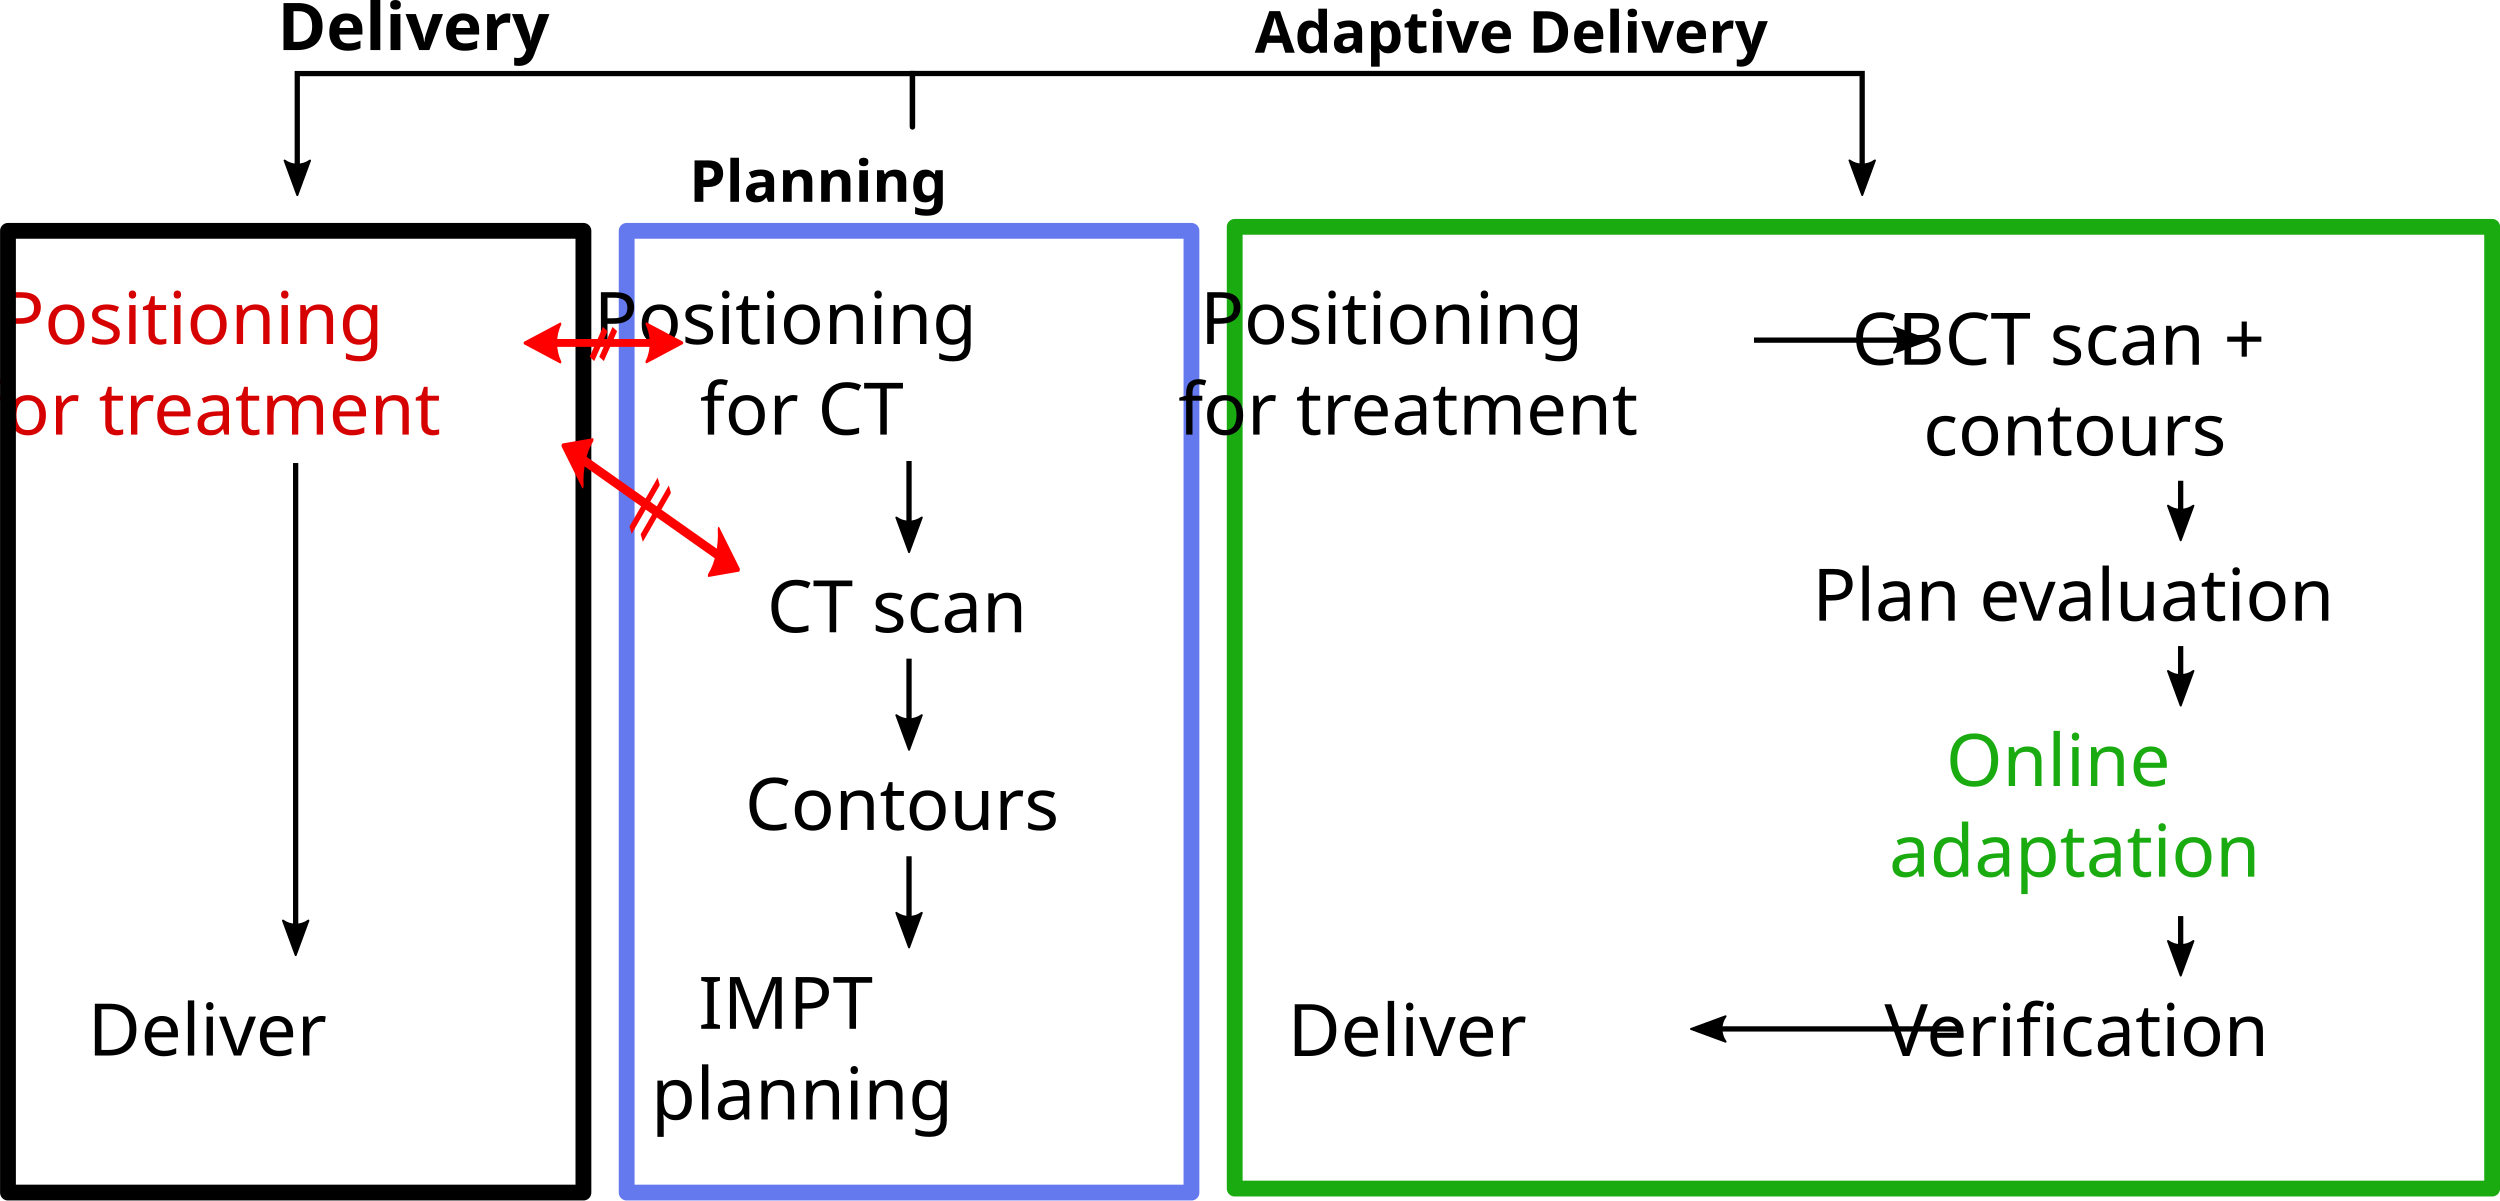
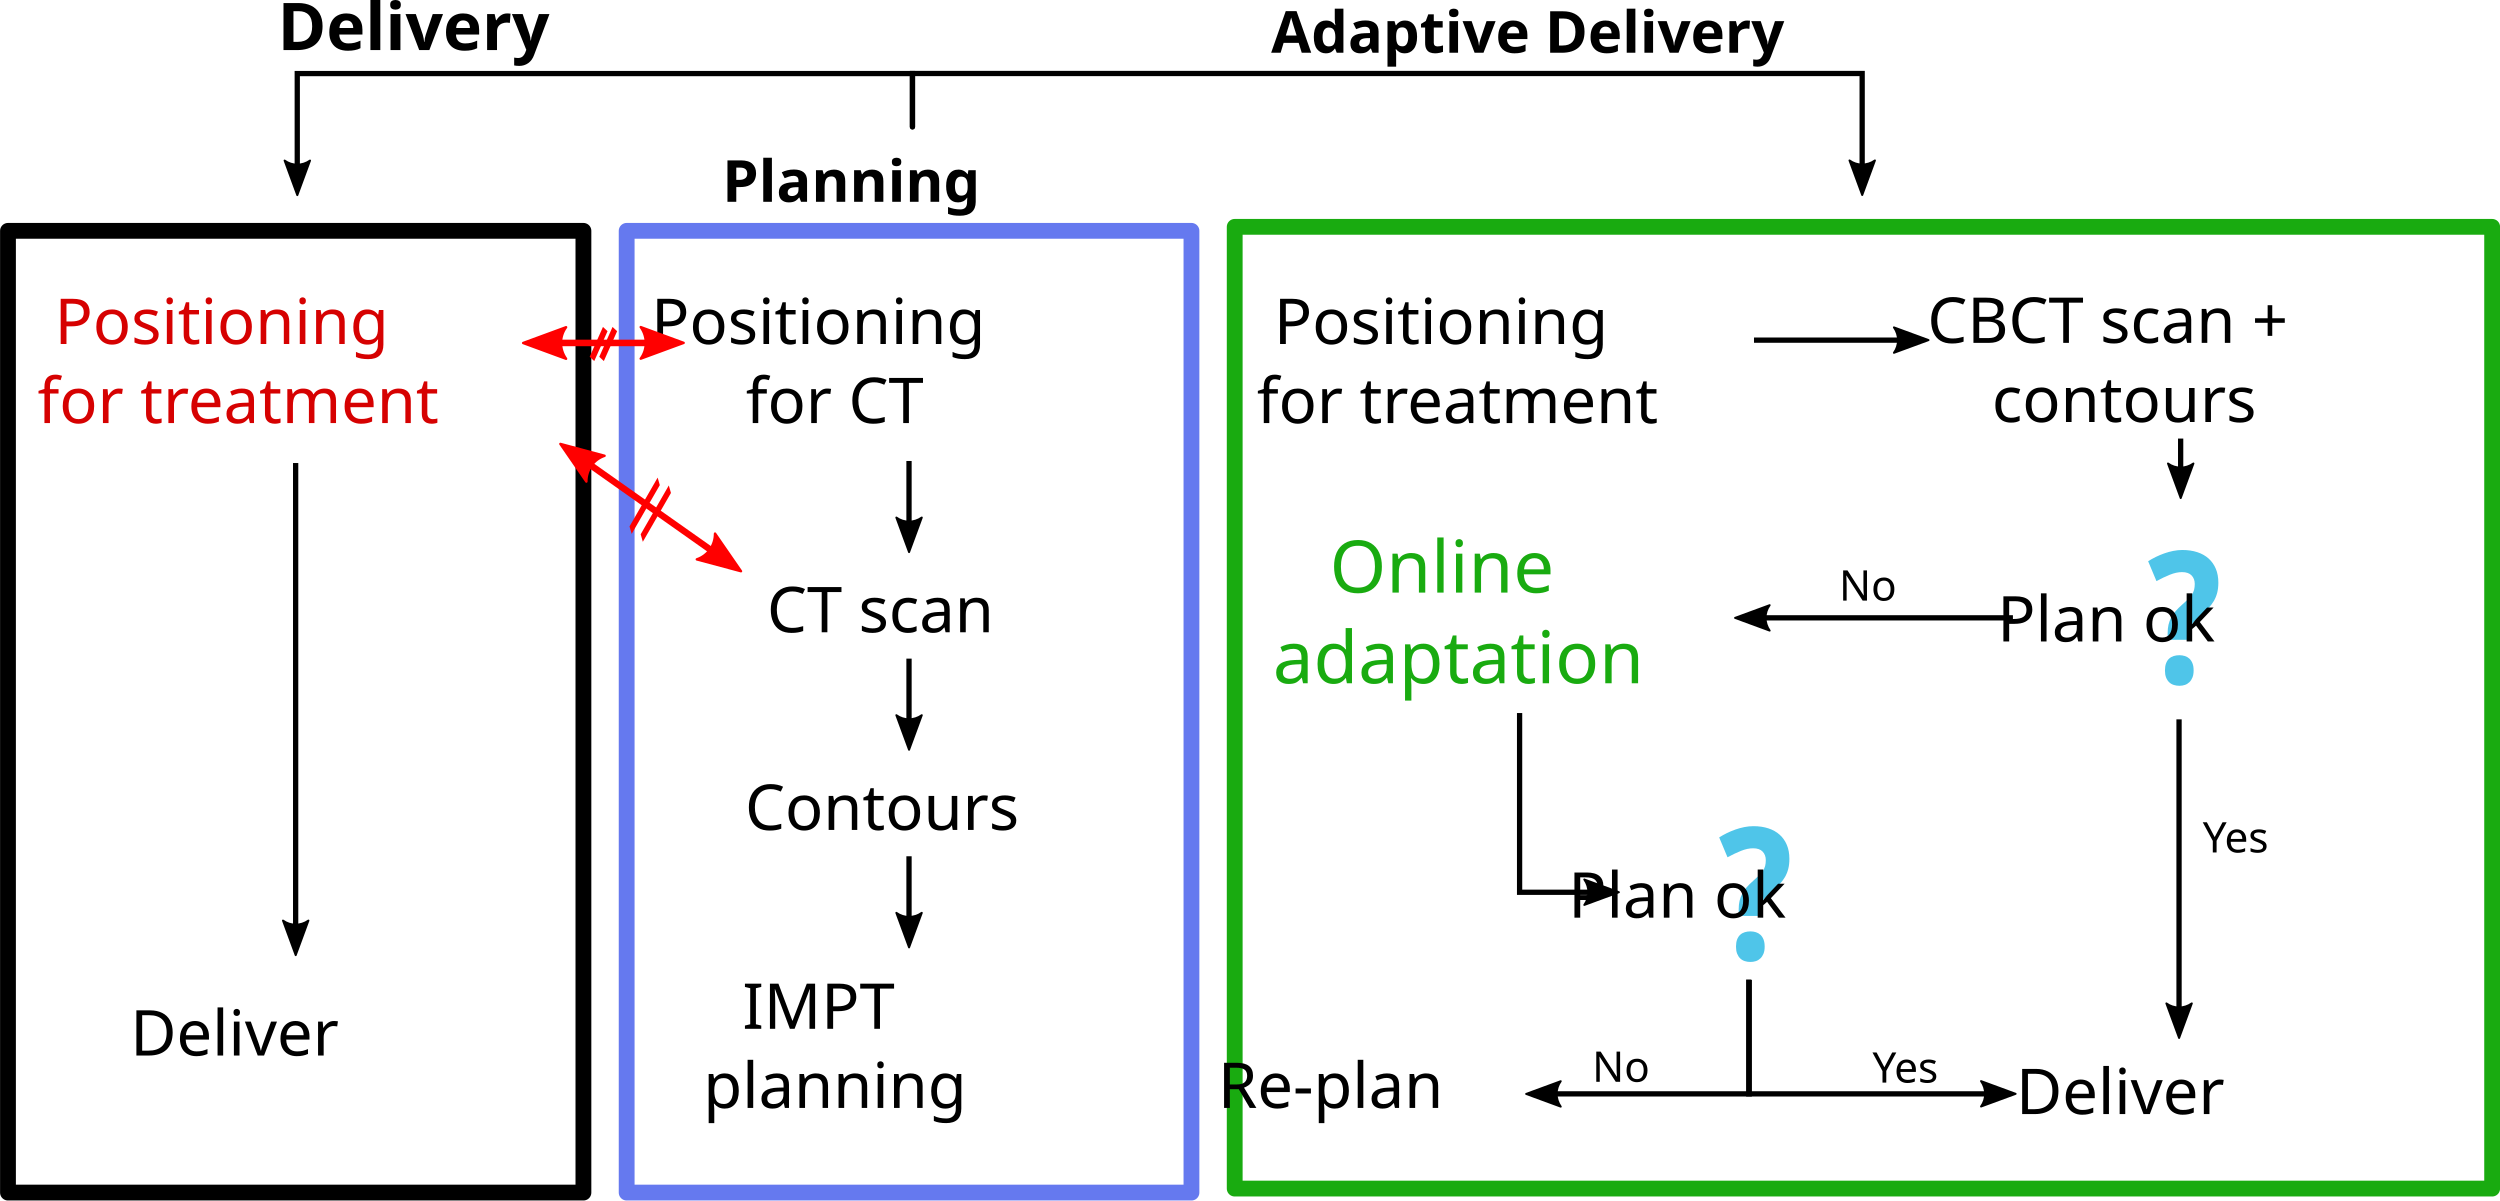
<svg xmlns="http://www.w3.org/2000/svg" width="473.97" height="227.587" viewBox="0 0 473.97 227.587" id="svg2" version="1.1">
  <defs id="defs4">
+     <marker style="overflow:visible" id="marker5467" refX="0" refY="0" orient="auto">
+       <path transform="scale(-0.6,-0.6)" d="M 8.719,4.034 -2.207,0.016 8.719,-4.002 c -1.745,2.372 -1.735,5.617 -6e-7,8.035 z" style="fill:#000000;fill-opacity:1;fill-rule:evenodd;stroke:#000000;stroke-width:0.625;stroke-linejoin:round;stroke-opacity:1" id="path5465" />
+     </marker>
+     <marker orient="auto" refY="0" refX="0" id="marker5234" style="overflow:visible">
+       <path id="path5232" style="fill:#000000;fill-opacity:1;fill-rule:evenodd;stroke:#000000;stroke-width:0.625;stroke-linejoin:round;stroke-opacity:1" d="M 8.719,4.034 -2.207,0.016 8.719,-4.002 c -1.745,2.372 -1.735,5.617 -6e-7,8.035 z" transform="scale(-0.6,-0.6)" />
+     </marker>
    <marker style="overflow:visible" id="marker9165" refX="0" refY="0" orient="auto">
      <path transform="scale(-0.6,-0.6)" d="M 8.719,4.034 -2.207,0.016 8.719,-4.002 c -1.745,2.372 -1.735,5.617 -6e-7,8.035 z" style="fill:#8d8d8d;fill-opacity:1;fill-rule:evenodd;stroke:#8d8d8d;stroke-width:0.625;stroke-linejoin:round;stroke-opacity:1" id="path9167" />
    </marker>
    <marker style="overflow:visible" id="marker8265" refX="0" refY="0" orient="auto">
      <path transform="scale(-0.6,-0.6)" d="M 8.719,4.034 -2.207,0.016 8.719,-4.002 c -1.745,2.372 -1.735,5.617 -6e-7,8.035 z" style="fill:#8d8d8d;fill-opacity:1;fill-rule:evenodd;stroke:#8d8d8d;stroke-width:0.625;stroke-linejoin:round;stroke-opacity:1" id="path8267" />
    </marker>
    <marker orient="auto" refY="0" refX="0" id="Arrow2Mstart" style="overflow:visible">
      <path id="path4287" style="fill:#a7a7a7;fill-opacity:1;fill-rule:evenodd;stroke:none" d="M 8.719,4.034 -2.207,0.016 8.719,-4.002 c -1.745,2.372 -1.735,5.617 -6e-7,8.035 z" transform="scale(0.6,0.6)" />
    </marker>
    <marker style="overflow:visible" id="marker7711" refX="0" refY="0" orient="auto">
      <path transform="scale(-0.6,-0.6)" d="M 8.719,4.034 -2.207,0.016 8.719,-4.002 c -1.745,2.372 -1.735,5.617 -6e-7,8.035 z" style="fill:#a7a7a7;fill-opacity:1;fill-rule:evenodd;stroke:none" id="path7713" />
    </marker>
    <marker orient="auto" refY="0" refX="0" id="Torso" style="overflow:visible">
      <g id="g4475" transform="scale(0.7,0.7)" style="fill:#a7a7a7;fill-opacity:1;stroke:none">
        <path id="path4477" d="m -4.779,-3.24 c 2.35,0.366 5.3,1.938 5.037,3.627 C -0.005,2.078 -2.213,2.618 -4.563,2.252 -6.913,1.886 -8.521,0.752 -8.258,-0.938 -7.995,-2.628 -7.13,-3.605 -4.779,-3.24 z" style="fill:#a7a7a7;fill-opacity:1;fill-rule:evenodd;stroke:none" />
        <path id="path4479" d="M 4.46,0.089 C -2.556,-4.378 5.225,-3.906 -0.848,-8.72" style="fill:#a7a7a7;fill-opacity:1;fill-rule:evenodd;stroke:none" />
        <path id="path4481" d="M 4.93,0.058 C -1.387,1.749 1.803,5.478 -4.945,7.546" style="fill:#a7a7a7;fill-opacity:1;fill-rule:evenodd;stroke:none" />
        <rect id="rect4483" transform="matrix(0.527536,-0.849533,0.887668,0.460484,0,0)" y="-1.741" x="-10.392" height="2.761" width="2.637" style="fill:#a7a7a7;fill-opacity:1;fill-rule:evenodd;stroke:none" />
        <rect id="rect4485" transform="matrix(0.671205,-0.741272,0.790802,0.612072,0,0)" y="-7.963" x="4.959" height="2.861" width="2.733" style="fill:#a7a7a7;fill-opacity:1;fill-rule:evenodd;stroke:none" />
        <path id="path4487" transform="matrix(0,-1.109517,1.109517,0,25.96648,19.71619)" d="m 16.78,-28.685 a 0.607,0.607 0 1 0 -1.215,0 0.607,0.607 0 1 0 1.215,0 z" style="fill:#a7a7a7;fill-opacity:1;fill-rule:evenodd;stroke:none" />
        <path id="path4489" transform="matrix(0,-1.109517,1.109517,0,26.8245,16.99126)" d="m 16.78,-28.685 a 0.607,0.607 0 1 0 -1.215,0 0.607,0.607 0 1 0 1.215,0 z" style="fill:#a7a7a7;fill-opacity:1;fill-rule:evenodd;stroke:none" />
      </g>
    </marker>
    <marker orient="auto" refY="0" refX="0" id="Arrow2Lstart" style="overflow:visible">
      <path id="path4281" style="fill:#a7a7a7;fill-opacity:1;fill-rule:evenodd;stroke:none" d="M 8.719,4.034 -2.207,0.016 8.719,-4.002 c -1.745,2.372 -1.735,5.617 -6e-7,8.035 z" transform="matrix(1.1,0,0,1.1,1.1,0)" />
    </marker>
    <marker style="overflow:visible" id="marker7310" refX="0" refY="0" orient="auto">
      <path transform="scale(-0.6,-0.6)" d="M 8.719,4.034 -2.207,0.016 8.719,-4.002 c -1.745,2.372 -1.735,5.617 -6e-7,8.035 z" style="fill:#a7a7a7;fill-opacity:1;fill-rule:evenodd;stroke:none" id="path7312" />
    </marker>
    <marker orient="auto" refY="0" refX="0" id="Arrow2Mend" style="overflow:visible">
      <path id="path4290" style="fill:#000000;fill-opacity:1;fill-rule:evenodd;stroke:#000000;stroke-width:0.625;stroke-linejoin:round;stroke-opacity:1" d="M 8.719,4.034 -2.207,0.016 8.719,-4.002 c -1.745,2.372 -1.735,5.617 -6e-7,8.035 z" transform="scale(-0.6,-0.6)" />
    </marker>
    <marker orient="auto" refY="0" refX="0" id="Arrow1Lend" style="overflow:visible">
      <path id="path4266" d="M 0,0 5,-5 -12.5,0 5,5 0,0 z" style="fill:#8d8d8d;fill-opacity:1;fill-rule:evenodd;stroke:#8d8d8d;stroke-width:1pt;stroke-opacity:1" transform="matrix(-0.8,0,0,-0.8,-10,0)" />
    </marker>
    <marker orient="auto" refY="0" refX="0" id="Arrow2Mend-0" style="overflow:visible">
      <path id="path4290-8" style="fill:#000000;fill-opacity:1;fill-rule:evenodd;stroke:#000000;stroke-width:0.625;stroke-linejoin:round;stroke-opacity:1" d="M 8.719,4.034 -2.207,0.016 8.719,-4.002 c -1.745,2.372 -1.735,5.617 -6e-7,8.035 z" transform="scale(-0.6,-0.6)" />
    </marker>
    <marker orient="auto" refY="0" refX="0" id="Arrow2Mend-7" style="overflow:visible">
      <path id="path4290-1" style="fill:#000000;fill-opacity:1;fill-rule:evenodd;stroke:#000000;stroke-width:0.625;stroke-linejoin:round;stroke-opacity:1" d="M 8.719,4.034 -2.207,0.016 8.719,-4.002 c -1.745,2.372 -1.735,5.617 -6e-7,8.035 z" transform="scale(-0.6,-0.6)" />
    </marker>
    <marker orient="auto" refY="0" refX="0" id="Arrow2Mend-9" style="overflow:visible">
      <path id="path4290-0" style="fill:#000000;fill-opacity:1;fill-rule:evenodd;stroke:#000000;stroke-width:0.625;stroke-linejoin:round;stroke-opacity:1" d="M 8.719,4.034 -2.207,0.016 8.719,-4.002 c -1.745,2.372 -1.735,5.617 -6e-7,8.035 z" transform="scale(-0.6,-0.6)" />
    </marker>
    <marker orient="auto" refY="0" refX="0" id="Arrow2Mend-2" style="overflow:visible">
      <path id="path4290-2" style="fill:#000000;fill-opacity:1;fill-rule:evenodd;stroke:#000000;stroke-width:0.625;stroke-linejoin:round;stroke-opacity:1" d="M 8.719,4.034 -2.207,0.016 8.719,-4.002 c -1.745,2.372 -1.735,5.617 -6e-7,8.035 z" transform="scale(-0.6,-0.6)" />
    </marker>
    <marker orient="auto" refY="0" refX="0" id="Arrow2Mend-2-5" style="overflow:visible">
      <path id="path4290-2-9" style="fill:#000000;fill-opacity:1;fill-rule:evenodd;stroke:#000000;stroke-width:0.625;stroke-linejoin:round;stroke-opacity:1" d="M 8.719,4.034 -2.207,0.016 8.719,-4.002 c -1.745,2.372 -1.735,5.617 -6e-7,8.035 z" transform="scale(-0.6,-0.6)" />
    </marker>
-     <marker orient="auto" refY="0" refX="0" id="Arrow2Mend-2-1" style="overflow:visible">
-       <path id="path4290-2-0" style="fill:#000000;fill-opacity:1;fill-rule:evenodd;stroke:#000000;stroke-width:0.625;stroke-linejoin:round;stroke-opacity:1" d="M 8.719,4.034 -2.207,0.016 8.719,-4.002 c -1.745,2.372 -1.735,5.617 -6e-7,8.035 z" transform="scale(-0.6,-0.6)" />
-     </marker>
    <marker orient="auto" refY="0" refX="0" id="Arrow2Mend-9-3" style="overflow:visible">
      <path id="path4290-0-8" style="fill:#000000;fill-opacity:1;fill-rule:evenodd;stroke:#000000;stroke-width:0.625;stroke-linejoin:round;stroke-opacity:1" d="M 8.719,4.034 -2.207,0.016 8.719,-4.002 c -1.745,2.372 -1.735,5.617 -6e-7,8.035 z" transform="scale(-0.6,-0.6)" />
    </marker>
    <marker orient="auto" refY="0" refX="0" id="Arrow2Mend-9-9" style="overflow:visible">
      <path id="path4290-0-3" style="fill:#000000;fill-opacity:1;fill-rule:evenodd;stroke:#000000;stroke-width:0.625;stroke-linejoin:round;stroke-opacity:1" d="M 8.719,4.034 -2.207,0.016 8.719,-4.002 c -1.745,2.372 -1.735,5.617 -6e-7,8.035 z" transform="scale(-0.6,-0.6)" />
    </marker>
    <marker orient="auto" refY="0" refX="0" id="Arrow2Mend-9-9-2" style="overflow:visible">
      <path id="path4290-0-3-9" style="fill:#b8b8b8;fill-opacity:1;fill-rule:evenodd;stroke:#b8b8b8;stroke-width:0.625;stroke-linejoin:round;stroke-opacity:1" d="M 8.719,4.034 -2.207,0.016 8.719,-4.002 c -1.745,2.372 -1.735,5.617 -6e-7,8.035 z" transform="scale(-0.6,-0.6)" />
    </marker>
    <marker style="overflow:visible" id="marker8265-0" refX="0" refY="0" orient="auto">
      <path transform="scale(-0.6,-0.6)" d="M 8.719,4.034 -2.207,0.016 8.719,-4.002 c -1.745,2.372 -1.735,5.617 -6e-7,8.035 z" style="fill:#8d8d8d;fill-opacity:1;fill-rule:evenodd;stroke:#8d8d8d;stroke-width:0.625;stroke-linejoin:round;stroke-opacity:1" id="path8267-9" />
    </marker>
    <marker orient="auto" refY="0" refX="0" id="Arrow2Mend-9-9-3" style="overflow:visible">
      <path id="path4290-0-3-4" style="fill:#000000;fill-opacity:1;fill-rule:evenodd;stroke:#000000;stroke-width:0.625;stroke-linejoin:round;stroke-opacity:1" d="M 8.719,4.034 -2.207,0.016 8.719,-4.002 c -1.745,2.372 -1.735,5.617 -6e-7,8.035 z" transform="scale(-0.6,-0.6)" />
    </marker>
    <marker orient="auto" refY="0" refX="0" id="marker10669" style="overflow:visible">
      <path id="path10671" style="fill:#ff0000;fill-opacity:1;fill-rule:evenodd;stroke:#ff0000;stroke-width:0.625;stroke-linejoin:round;stroke-opacity:1" d="M 8.719,4.034 -2.207,0.016 8.719,-4.002 c -1.745,2.372 -1.735,5.617 -6e-7,8.035 z" transform="scale(0.6,0.6)" />
    </marker>
    <marker orient="auto" refY="0" refX="0" id="Arrow2Mend-9-9-3-7" style="overflow:visible">
      <path id="path4290-0-3-4-9" style="fill:#ff0000;fill-opacity:1;fill-rule:evenodd;stroke:#ff0000;stroke-width:0.625;stroke-linejoin:round;stroke-opacity:1" d="M 8.719,4.034 -2.207,0.016 8.719,-4.002 c -1.745,2.372 -1.735,5.617 -6e-7,8.035 z" transform="scale(-0.6,-0.6)" />
    </marker>
    <marker orient="auto" refY="0" refX="0" id="marker10669-0" style="overflow:visible">
      <path id="path10671-6" style="fill:#ff0000;fill-opacity:1;fill-rule:evenodd;stroke:#ff0000;stroke-width:0.625;stroke-linejoin:round;stroke-opacity:1" d="M 8.719,4.034 -2.207,0.016 8.719,-4.002 c -1.745,2.372 -1.735,5.617 -6e-7,8.035 z" transform="scale(0.6,0.6)" />
    </marker>
    <marker orient="auto" refY="0" refX="0" id="Arrow2Mend-9-9-3-7-2" style="overflow:visible">
      <path id="path4290-0-3-4-9-9" style="fill:#ff0000;fill-opacity:1;fill-rule:evenodd;stroke:#ff0000;stroke-width:0.625;stroke-linejoin:round;stroke-opacity:1" d="M 8.719,4.034 -2.207,0.016 8.719,-4.002 c -1.745,2.372 -1.735,5.617 -6e-7,8.035 z" transform="scale(-0.6,-0.6)" />
    </marker>
    <marker orient="auto" refY="0" refX="0" id="Arrow2Mend-9-9-3-7-2-0" style="overflow:visible">
      <path id="path4290-0-3-4-9-9-3" style="fill:#ff0000;fill-opacity:1;fill-rule:evenodd;stroke:#ff0000;stroke-width:0.625;stroke-linejoin:round;stroke-opacity:1" d="M 8.719,4.034 -2.207,0.016 8.719,-4.002 c -1.745,2.372 -1.735,5.617 -6e-7,8.035 z" transform="scale(-0.6,-0.6)" />
    </marker>
    <marker orient="auto" refY="0" refX="0" id="Arrow2Mend-9-9-3-7-22" style="overflow:visible">
      <path id="path7013" style="fill:#000000;fill-opacity:1;fill-rule:evenodd;stroke:#000000;stroke-width:0.625;stroke-linejoin:round;stroke-opacity:1" d="M 8.719,4.034 -2.207,0.016 8.719,-4.002 c -1.745,2.372 -1.735,5.617 -6e-7,8.035 z" transform="scale(-0.6,-0.6)" />
    </marker>
    <marker orient="auto" refY="0" refX="0" id="Arrow2Mend-9-9-3-7-2F" style="overflow:visible">
      <path id="path7291" style="fill:#000000;fill-opacity:1;fill-rule:evenodd;stroke:#000000;stroke-width:0.625;stroke-linejoin:round;stroke-opacity:1" d="M 8.719,4.034 -2.207,0.016 8.719,-4.002 c -1.745,2.372 -1.735,5.617 -6e-7,8.035 z" transform="scale(-0.6,-0.6)" />
    </marker>
+     <marker orient="auto" refY="0" refX="0" id="marker5234-5" style="overflow:visible">
+       <path id="path5232-6" style="fill:#000000;fill-opacity:1;fill-rule:evenodd;stroke:#000000;stroke-width:0.625;stroke-linejoin:round;stroke-opacity:1" d="M 8.719,4.034 -2.207,0.016 8.719,-4.002 c -1.745,2.372 -1.735,5.617 -6e-7,8.035 z" transform="scale(-0.6)" />
+     </marker>
+     <marker style="overflow:visible" id="marker5467-9" refX="0" refY="0" orient="auto">
+       <path transform="scale(-0.6)" d="M 8.719,4.034 -2.207,0.016 8.719,-4.002 c -1.745,2.372 -1.735,5.617 -6e-7,8.035 z" style="fill:#000000;fill-opacity:1;fill-rule:evenodd;stroke:#000000;stroke-width:0.625;stroke-linejoin:round;stroke-opacity:1" id="path5465-1" />
+     </marker>
+     <marker orient="auto" refY="0" refX="0" id="Arrow2Mend-2-5-2" style="overflow:visible">
+       <path id="path4290-2-9-3" style="fill:#000000;fill-opacity:1;fill-rule:evenodd;stroke:#000000;stroke-width:0.625;stroke-linejoin:round;stroke-opacity:1" d="M 8.719,4.034 -2.207,0.016 8.719,-4.002 c -1.745,2.372 -1.735,5.617 -6e-7,8.035 z" transform="scale(-0.6)" />
+     </marker>
+     <marker orient="auto" refY="0" refX="0" id="marker5234-2" style="overflow:visible">
+       <path id="path5232-8" style="fill:#000000;fill-opacity:1;fill-rule:evenodd;stroke:#000000;stroke-width:0.625;stroke-linejoin:round;stroke-opacity:1" d="M 8.719,4.034 -2.207,0.016 8.719,-4.002 c -1.745,2.372 -1.735,5.617 -6e-7,8.035 z" transform="scale(-0.6)" />
+     </marker>
  </defs>
  <g id="layer1" transform="translate(23.46876,-312.6001)">
-     <g id="g7572">
-       <g transform="translate(-3.599953,-2.601585)" id="g5407" />
-       <g id="g7502">
-         <g id="g4227" transform="translate(-0.6237391,0)">
-           <g id="g4171">
-             <rect style="fill:none;stroke:#6579ef;stroke-width:3;stroke-linejoin:round;stroke-miterlimit:4;stroke-opacity:1;stroke-dasharray:none;stroke-dashoffset:0" id="rect4181" width="107.076" height="182.333" x="95.964" y="356.367" />
-             <text xml:space="preserve" style="font-size:12px;font-style:normal;font-weight:normal;line-height:0%;letter-spacing:0px;word-spacing:0px;fill:#000000;fill-opacity:1;stroke:none;font-family:sans-serif" x="122.556" y="432.47" id="text4136">
-               <tspan id="tspan4138" x="122.556" y="432.47" style="font-size:13.75px;line-height:1.25">CT scan</tspan>
-             </text>
-             <text xml:space="preserve" style="font-size:12px;font-style:normal;font-weight:normal;line-height:0%;letter-spacing:0px;word-spacing:0px;fill:#000000;fill-opacity:1;stroke:none;font-family:sans-serif" x="118.397" y="469.941" id="text4140">
-               <tspan id="tspan4142" x="118.397" y="469.941" style="font-size:13.75px;line-height:1.25">Contours</tspan>
-             </text>
-             <text xml:space="preserve" style="font-size:12px;font-style:normal;font-weight:normal;text-align:center;line-height:0%;letter-spacing:0px;word-spacing:0px;text-anchor:middle;fill:#000000;fill-opacity:1;stroke:none;font-family:sans-serif" x="149.503" y="507.654" id="text4144">
-               <tspan id="tspan4146" x="149.503" y="507.654" style="font-size:13.75px;line-height:1.25">IMPT</tspan>
-               <tspan x="149.503" y="524.841" id="tspan4976" style="font-size:13.75px;line-height:1.25">planning</tspan>
-             </text>
-             <text xml:space="preserve" style="font-size:12px;font-style:normal;font-weight:normal;text-align:center;line-height:0%;letter-spacing:0px;word-spacing:0px;text-anchor:middle;fill:#000000;fill-opacity:1;stroke:none;font-family:sans-serif" x="149.452" y="377.812" id="text4148">
-               <tspan id="tspan4150" x="149.452" y="377.812" style="font-size:13.75px;line-height:1.25">Positioning</tspan>
-               <tspan x="149.452" y="395" id="tspan4177" style="font-size:13.75px;line-height:1.25">for CT</tspan>
-             </text>
-             <path style="fill:none;stroke:#000000;stroke-width:1px;stroke-linecap:butt;stroke-linejoin:miter;stroke-opacity:1;marker-end:url(#Arrow2Mend)" d="m 149.493,399.997 0,15.954" id="path4257" />
-             <path style="fill:none;stroke:#000000;stroke-width:1px;stroke-linecap:butt;stroke-linejoin:miter;stroke-opacity:1;marker-end:url(#Arrow2Mend-0)" d="m 149.493,437.468 0,15.954" id="path4257-8" />
-             <path style="fill:none;stroke:#000000;stroke-width:1px;stroke-linecap:butt;stroke-linejoin:miter;stroke-opacity:1;marker-end:url(#Arrow2Mend-7)" d="m 149.493,474.938 0,15.954" id="path4257-89" />
-           </g>
-           <text id="text4152-9-6" y="350.866" x="149.46" style="font-size:12px;font-style:normal;font-weight:normal;text-align:center;line-height:0%;letter-spacing:0px;word-spacing:0px;text-anchor:middle;fill:#000000;fill-opacity:1;stroke:none;font-family:sans-serif" xml:space="preserve">
-             <tspan style="font-size:11px;font-style:normal;font-variant:normal;font-weight:bold;font-stretch:normal;line-height:1.25;font-family:sans-serif;-inkscape-font-specification:sans-serif Bold" id="tspan4179-4-6" y="350.866" x="149.46">Planning</tspan>
-           </text>
-         </g>
-         <text xml:space="preserve" style="font-size:12px;font-style:normal;font-weight:normal;text-align:center;line-height:0%;letter-spacing:0px;word-spacing:0px;text-anchor:middle;fill:#000000;fill-opacity:1;stroke:none;font-family:sans-serif" x="277.086" y="322.602" id="text4152-9-6-3">
-           <tspan x="277.086" y="322.602" id="tspan4179-4-6-9" style="font-size:11px;font-style:normal;font-variant:normal;font-weight:bold;font-stretch:normal;line-height:1.25;font-family:sans-serif;-inkscape-font-specification:sans-serif Bold">Adaptive Delivery</tspan>
-         </text>
-         <g id="g4143" transform="translate(-24.74874,-0.5050763)">
-           <rect y="356.114" x="235.366" height="182.333" width="238.396" id="rect4181-4" style="fill:none;stroke:#19ab10;stroke-width:3;stroke-linejoin:round;stroke-miterlimit:4;stroke-opacity:1;stroke-dasharray:none;stroke-dashoffset:0" />
-           <g transform="translate(-0.2563629,0)" id="g4117">
-             <flowRoot xml:space="preserve" id="flowRoot4162" style="font-style:normal;font-weight:normal;line-height:0.01%;letter-spacing:0px;word-spacing:0px;fill:#000000;fill-opacity:1;stroke:none;font-family:sans-serif" transform="translate(-46.66752,0.5050763)">
-               <flowRegion id="flowRegion4164">
-                 <rect id="rect4166" width="62.124" height="43.437" x="461.64" y="394.248" />
-               </flowRegion>
-               <flowPara id="flowPara4168" style="font-size:13.75px;line-height:1.25"> </flowPara>
-             </flowRoot>
-             <text xml:space="preserve" style="font-size:12px;font-style:normal;font-weight:normal;text-align:center;line-height:0%;letter-spacing:0px;word-spacing:0px;text-anchor:middle;fill:#000000;fill-opacity:1;stroke:none;font-family:sans-serif" x="415.177" y="382.255" id="text4152-8">
-               <tspan x="415.177" y="382.255" id="tspan4179-46" style="font-size:13.75px;line-height:1.25">CBCT scan +</tspan>
-               <tspan x="415.177" y="399.442" style="font-size:13.75px;line-height:1.25" id="tspan4733">contours</tspan>
-             </text>
-             <text xml:space="preserve" style="font-size:12px;font-style:normal;font-weight:normal;text-align:center;line-height:0%;letter-spacing:0px;word-spacing:0px;text-anchor:middle;fill:#000000;fill-opacity:1;stroke:none;font-family:sans-serif" x="414.888" y="430.782" id="text4152-81">
-               <tspan x="414.888" y="430.782" id="tspan4253" style="font-size:13.75px;line-height:1.25">Plan evaluation</tspan>
-             </text>
-             <text xml:space="preserve" style="font-size:12px;font-style:normal;font-weight:normal;text-align:center;line-height:0%;letter-spacing:0px;word-spacing:0px;text-anchor:middle;fill:#19ab10;fill-opacity:1;stroke:none;font-family:sans-serif" x="415.15" y="462.121" id="text4245">
-               <tspan id="tspan4247" x="415.15" y="462.121" style="font-size:13.75px;line-height:1.25;fill:#19ab10;fill-opacity:1">Online</tspan>
-               <tspan x="415.15" y="479.308" id="tspan5551" style="font-size:13.75px;line-height:1.25;fill:#19ab10;fill-opacity:1">adaptation</tspan>
-             </text>
-             <text xml:space="preserve" style="font-size:12px;font-style:normal;font-weight:normal;text-align:center;line-height:0%;letter-spacing:0px;word-spacing:0px;text-anchor:middle;fill:#000000;fill-opacity:1;stroke:none;font-family:sans-serif" x="415.509" y="513.313" id="text4249">
-               <tspan x="415.509" y="513.313" id="tspan4255" style="font-size:13.75px;line-height:1.25">Verification</tspan>
-             </text>
-             <text xml:space="preserve" style="font-size:12px;font-style:normal;font-weight:normal;text-align:center;line-height:0%;letter-spacing:0px;word-spacing:0px;text-anchor:middle;fill:#000000;fill-opacity:1;stroke:none;font-family:sans-serif" x="288.783" y="378.317" id="text4152">
-               <tspan x="288.783" y="378.317" id="tspan4160" style="font-size:13.75px;line-height:1.25">Positioning</tspan>
-               <tspan x="288.783" y="395.505" id="tspan4179" style="font-size:13.75px;line-height:1.25">for treatment</tspan>
-             </text>
-             <text xml:space="preserve" style="font-size:12px;font-style:normal;font-weight:normal;text-align:center;line-height:0%;letter-spacing:0px;word-spacing:0px;text-anchor:middle;fill:#000000;fill-opacity:1;stroke:none;font-family:sans-serif" x="288.61" y="513.313" id="text4152-9">
-               <tspan x="288.61" y="513.313" id="tspan4179-4" style="font-size:13.75px;line-height:1.25">Deliver</tspan>
-             </text>
-             <path style="fill:none;stroke:#000000;stroke-width:1px;stroke-linecap:butt;stroke-linejoin:miter;stroke-opacity:1;marker-end:url(#Arrow2Mend-2)" d="m 414.963,404.252 v 9.957" id="path4257-3" />
-             <path style="fill:none;stroke:#000000;stroke-width:1px;stroke-linecap:butt;stroke-linejoin:miter;stroke-opacity:1;marker-end:url(#Arrow2Mend-2-5)" d="m 414.963,435.591 v 9.957" id="path4257-3-1" />
-             <path style="fill:none;stroke:#000000;stroke-width:1px;stroke-linecap:butt;stroke-linejoin:miter;stroke-opacity:1;marker-end:url(#Arrow2Mend-2-1)" d="m 414.963,486.783 v 9.957" id="path4257-3-4" />
-             <path id="path4257-1-3" d="m 334.072,377.592 31.762,0" style="fill:none;stroke:#000000;stroke-width:1px;stroke-linecap:butt;stroke-linejoin:miter;stroke-opacity:1;marker-end:url(#Arrow2Mend-9-3)" />
-             <path id="path4257-1" d="M 373.106,508.177 H 323.456" style="fill:none;stroke:#000000;stroke-width:1px;stroke-linecap:butt;stroke-linejoin:miter;stroke-opacity:1;marker-end:url(#Arrow2Mend-9-9)" />
-           </g>
-         </g>
-         <text xml:space="preserve" style="font-size:13.75px;font-style:normal;font-weight:normal;text-align:center;line-height:125%;letter-spacing:0px;word-spacing:0px;text-anchor:middle;fill:#d60101;fill-opacity:1;stroke:none;font-family:sans-serif" x="32.603" y="377.812" id="text4152-3">
-           <tspan x="32.603" y="377.812" id="tspan4160-6">Positioning</tspan>
-           <tspan x="32.603" y="395" id="tspan4179-7">for treatment</tspan>
-         </text>
-         <text xml:space="preserve" style="font-size:13.75px;font-style:normal;font-weight:normal;text-align:center;line-height:125%;letter-spacing:0px;word-spacing:0px;text-anchor:middle;fill:#000000;fill-opacity:1;stroke:none;font-family:sans-serif" x="31.925" y="512.713" id="text4152-9-5">
-           <tspan x="31.925" y="512.713" id="tspan4179-4-3">Deliver</tspan>
-         </text>
-         <rect style="fill:none;stroke:#000000;stroke-width:3;stroke-linejoin:round;stroke-miterlimit:4;stroke-opacity:1;stroke-dasharray:none;stroke-dashoffset:0" id="rect4181-1" width="109.096" height="182.333" x="-21.956" y="356.367" />
-         <path id="path4257-1-5" d="m 32.583,400.384 0,91.975" style="fill:none;stroke:#000000;stroke-width:1px;stroke-linecap:butt;stroke-linejoin:miter;stroke-opacity:1;marker-end:url(#Arrow2Mend-9-9-3)" />
-         <text xml:space="preserve" style="font-size:16px;font-style:normal;font-weight:normal;line-height:125%;letter-spacing:0px;word-spacing:0px;fill:#000000;fill-opacity:1;stroke:none;font-family:Sans" x="29.152" y="322.097" id="text3101">
-           <tspan x="29.152" y="322.097" style="font-size:12.5px;font-weight:bold;-inkscape-font-specification:Sans Bold" id="tspan3105">Delivery</tspan>
-         </text>
-         <g id="g11692" transform="matrix(0.5540098,0,0,0.8004779,-40.99954,76.38151)" style="fill:none;stroke:#ff0000;stroke-width:1.864;stroke-miterlimit:4;stroke-opacity:1;stroke-dasharray:none">
-           <path style="fill:none;stroke:#ff0000;stroke-width:1.864;stroke-linecap:butt;stroke-linejoin:miter;stroke-miterlimit:4;stroke-opacity:1;stroke-dasharray:none;marker-start:url(#marker10669);marker-end:url(#Arrow2Mend-9-9-3-7)" d="m 262.624,376.319 -48.979,0" id="path4257-1-5-1" />
-           <g transform="translate(0.87429,0)" id="g11664" style="fill:none;stroke:#ff0000;stroke-width:1.864;stroke-miterlimit:4;stroke-opacity:1;stroke-dasharray:none">
-             <path style="fill:none;stroke:#ff0000;stroke-width:1.864;stroke-linecap:butt;stroke-linejoin:miter;stroke-miterlimit:4;stroke-opacity:1;stroke-dasharray:none" d="m 237.891,373.035 -4.546,7.071" id="path11642" />
-             <path style="fill:none;stroke:#ff0000;stroke-width:1.864;stroke-linecap:butt;stroke-linejoin:miter;stroke-miterlimit:4;stroke-opacity:1;stroke-dasharray:none" d="m 241.174,373.035 -4.546,7.071" id="path11642-4" />
-           </g>
-         </g>
-         <g id="g11692-8" transform="matrix(0.6439356,0.4543536,-0.3401204,1.601255,74.54487,-301.9487)" style="fill:none;stroke:#ff0000;stroke-width:1.14;stroke-miterlimit:4;stroke-opacity:1;stroke-dasharray:none">
-           <path style="fill:none;stroke:#ff0000;stroke-width:1.14;stroke-linecap:butt;stroke-linejoin:miter;stroke-miterlimit:4;stroke-opacity:1;stroke-dasharray:none;marker-start:url(#marker10669);marker-end:url(#Arrow2Mend-9-9-3-7)" d="m 262.624,376.319 -48.979,0" id="path4257-1-5-1-1" />
-           <g transform="translate(0.87429,0)" id="g11664-3" style="fill:none;stroke:#ff0000;stroke-width:1.14;stroke-miterlimit:4;stroke-opacity:1;stroke-dasharray:none">
-             <path style="fill:none;stroke:#ff0000;stroke-width:1.14;stroke-linecap:butt;stroke-linejoin:miter;stroke-miterlimit:4;stroke-opacity:1;stroke-dasharray:none" d="m 237.891,373.035 -4.546,7.071" id="path11642-1" />
-             <path style="fill:none;stroke:#ff0000;stroke-width:1.14;stroke-linecap:butt;stroke-linejoin:miter;stroke-miterlimit:4;stroke-opacity:1;stroke-dasharray:none" d="m 241.174,373.035 -4.546,7.071" id="path11642-4-1" />
-           </g>
-         </g>
-         <path style="fill:none;stroke:#000000;stroke-width:1;stroke-linecap:round;stroke-linejoin:miter;stroke-miterlimit:4;stroke-opacity:1;stroke-dasharray:none;marker-end:url(#Arrow2Mend-9-9-3-7-22)" d="m 149.518,336.654 0,-10.102 -116.63,0 0,21.718" id="path4304" />
-         <path style="fill:none;stroke:#000000;stroke-width:1;stroke-linecap:round;stroke-linejoin:miter;stroke-miterlimit:4;stroke-opacity:1;stroke-dasharray:none;marker-end:url(#Arrow2Mend-9-9-3-7-2F)" d="m 149.526,336.632 0,-10.102 180.049,0 0,21.718" id="path4304-4" />
+     <g id="g19138">
+       <g transform="translate(-0.6237391)" id="g4171">
+         <rect style="fill:none;stroke:#6579ef;stroke-width:3;stroke-linejoin:round;stroke-miterlimit:4;stroke-dasharray:none;stroke-dashoffset:0;stroke-opacity:1" id="rect4181" width="107.076" height="182.333" x="95.964" y="356.367" />
+         <text xml:space="preserve" style="font-style:normal;font-weight:normal;line-height:0%;font-family:sans-serif;letter-spacing:0px;word-spacing:0px;fill:#000000;fill-opacity:1;stroke:none" x="122.556" y="432.47" id="text4136">
+           <tspan id="tspan4138" x="122.556" y="432.47" style="font-size:12px;line-height:1.25">CT scan</tspan>
+         </text>
+         <text xml:space="preserve" style="font-style:normal;font-weight:normal;line-height:0%;font-family:sans-serif;letter-spacing:0px;word-spacing:0px;fill:#000000;fill-opacity:1;stroke:none" x="118.397" y="469.941" id="text4140">
+           <tspan id="tspan4142" x="118.397" y="469.941" style="font-size:12px;line-height:1.25">Contours</tspan>
+         </text>
+         <text xml:space="preserve" style="font-style:normal;font-weight:normal;line-height:0%;font-family:sans-serif;text-align:center;letter-spacing:0px;word-spacing:0px;text-anchor:middle;fill:#000000;fill-opacity:1;stroke:none" x="149.503" y="507.654" id="text4144">
+           <tspan id="tspan4146" x="149.503" y="507.654" style="font-size:12px;line-height:1.25">IMPT</tspan>
+           <tspan x="149.503" y="522.654" id="tspan4976" style="font-size:12px;line-height:1.25">planning</tspan>
+         </text>
+         <text xml:space="preserve" style="font-style:normal;font-weight:normal;line-height:0%;font-family:sans-serif;text-align:center;letter-spacing:0px;word-spacing:0px;text-anchor:middle;fill:#000000;fill-opacity:1;stroke:none" x="149.452" y="377.812" id="text4148">
+           <tspan id="tspan4150" x="149.452" y="377.812" style="font-size:12px;line-height:1.25">Positioning</tspan>
+           <tspan x="149.452" y="392.812" id="tspan4177" style="font-size:12px;line-height:1.25">for CT</tspan>
+         </text>
+         <path style="fill:none;stroke:#000000;stroke-width:1px;stroke-linecap:butt;stroke-linejoin:miter;stroke-opacity:1;marker-end:url(#Arrow2Mend)" d="m 149.493,399.997 v 15.954" id="path4257" />
+         <path style="fill:none;stroke:#000000;stroke-width:1px;stroke-linecap:butt;stroke-linejoin:miter;stroke-opacity:1;marker-end:url(#Arrow2Mend-0)" d="m 149.493,437.468 v 15.954" id="path4257-8" />
+         <path style="fill:none;stroke:#000000;stroke-width:1px;stroke-linecap:butt;stroke-linejoin:miter;stroke-opacity:1;marker-end:url(#Arrow2Mend-7)" d="m 149.493,474.938 v 15.954" id="path4257-89" />
+       </g>
+       <text id="text4152-9-6" y="350.866" x="148.836" style="font-style:normal;font-weight:normal;line-height:0%;font-family:sans-serif;text-align:center;letter-spacing:0px;word-spacing:0px;text-anchor:middle;fill:#000000;fill-opacity:1;stroke:none" xml:space="preserve">
+         <tspan style="font-style:normal;font-variant:normal;font-weight:bold;font-stretch:normal;font-size:11px;line-height:1.25;font-family:sans-serif;-inkscape-font-specification:'sans-serif Bold'" id="tspan4179-4-6" y="350.866" x="148.836">Planning</tspan>
+       </text>
+       <text id="text4152-9-6-3" y="322.602" x="277.086" style="font-style:normal;font-weight:normal;line-height:0%;font-family:sans-serif;text-align:center;letter-spacing:0px;word-spacing:0px;text-anchor:middle;fill:#000000;fill-opacity:1;stroke:none" xml:space="preserve">
+         <tspan style="font-style:normal;font-variant:normal;font-weight:bold;font-stretch:normal;font-size:11px;line-height:1.25;font-family:sans-serif;-inkscape-font-specification:'sans-serif Bold'" id="tspan4179-4-6-9" y="322.602" x="277.086">Adaptive Delivery</tspan>
+       </text>
+       <rect y="355.609" x="210.617" height="182.333" width="238.396" id="rect4181-4" style="fill:none;stroke:#19ab10;stroke-width:3;stroke-linejoin:round;stroke-miterlimit:4;stroke-dasharray:none;stroke-dashoffset:0;stroke-opacity:1" />
+       <flowRoot transform="translate(-71.67262)" style="font-style:normal;font-weight:normal;line-height:0.01%;font-family:sans-serif;letter-spacing:0px;word-spacing:0px;fill:#000000;fill-opacity:1;stroke:none" id="flowRoot4162" xml:space="preserve">
+         <flowRegion id="flowRegion4164">
+           <rect y="394.248" x="461.64" height="43.437" width="62.124" id="rect4166" />
+         </flowRegion>
+         <flowPara style="font-size:13.75px;line-height:1.25" id="flowPara4168"> </flowPara>
+       </flowRoot>
+       <text id="text4152-8" y="377.601" x="390.172" style="font-style:normal;font-weight:normal;line-height:0%;font-family:sans-serif;text-align:center;letter-spacing:0px;word-spacing:0px;text-anchor:middle;fill:#000000;fill-opacity:1;stroke:none" xml:space="preserve">
+         <tspan style="font-size:12px;line-height:1.25" id="tspan4179-46" y="377.601" x="390.172">CBCT scan +</tspan>
+         <tspan id="tspan4733" style="font-size:12px;line-height:1.25" y="392.601" x="390.172">contours</tspan>
+       </text>
+       <g transform="translate(0,7.941347)" id="g18045">
+         <path id="path11737" style="opacity:0.918;fill:#40c0e7;stroke:none;stroke-width:1;stroke-opacity:1" d="m 387.492,425.947 v -1.263 c 0,-0.581 0.054,-1.105 0.161,-1.578 0.109,-0.471 0.275,-0.921 0.495,-1.348 0.221,-0.425 0.507,-0.84 0.859,-1.245 0.35,-0.401 0.774,-0.82 1.269,-1.252 0.434,-0.375 0.8,-0.71 1.1,-1.006 0.298,-0.296 0.541,-0.59 0.726,-0.877 0.187,-0.292 0.32,-0.594 0.404,-0.912 0.082,-0.318 0.123,-0.688 0.123,-1.109 0,-0.647 -0.199,-1.182 -0.597,-1.602 -0.398,-0.421 -1.003,-0.631 -1.818,-0.631 -0.712,0 -1.478,0.164 -2.3,0.495 -0.82,0.331 -1.669,0.734 -2.544,1.212 l -1.577,-3.768 c 0.444,-0.285 0.925,-0.555 1.446,-0.811 0.521,-0.256 1.062,-0.482 1.625,-0.682 0.563,-0.199 1.132,-0.355 1.711,-0.469 0.579,-0.114 1.146,-0.171 1.703,-0.171 1.052,0 2.001,0.14 2.847,0.419 0.847,0.278 1.564,0.686 2.152,1.219 0.589,0.535 1.038,1.184 1.355,1.944 0.314,0.761 0.471,1.631 0.471,2.609 0,0.717 -0.072,1.357 -0.217,1.918 -0.145,0.561 -0.36,1.085 -0.643,1.57 -0.284,0.482 -0.641,0.949 -1.068,1.399 -0.428,0.449 -0.927,0.923 -1.494,1.423 -0.434,0.375 -0.786,0.701 -1.06,0.98 -0.275,0.278 -0.487,0.544 -0.643,0.794 -0.155,0.252 -0.261,0.509 -0.318,0.776 -0.058,0.267 -0.086,0.583 -0.086,0.947 v 1.024 h -4.084 z m -0.511,5.831 c 0,-0.535 0.07,-0.986 0.209,-1.357 0.139,-0.368 0.332,-0.666 0.581,-0.894 0.247,-0.228 0.539,-0.392 0.875,-0.495 0.334,-0.101 0.692,-0.153 1.076,-0.153 0.362,0 0.704,0.053 1.03,0.153 0.324,0.101 0.611,0.267 0.859,0.495 0.247,0.228 0.444,0.526 0.589,0.894 0.145,0.37 0.217,0.822 0.217,1.357 0,0.511 -0.072,0.949 -0.217,1.313 -0.145,0.364 -0.34,0.664 -0.589,0.903 -0.249,0.239 -0.533,0.412 -0.859,0.52 -0.326,0.11 -0.668,0.162 -1.03,0.162 -0.382,0 -0.74,-0.053 -1.076,-0.162 -0.336,-0.107 -0.629,-0.281 -0.875,-0.52 -0.247,-0.239 -0.44,-0.539 -0.581,-0.903 -0.139,-0.364 -0.209,-0.802 -0.209,-1.313 z" />
+         <text xml:space="preserve" style="font-style:normal;font-weight:normal;line-height:0%;font-family:sans-serif;text-align:center;letter-spacing:0px;word-spacing:0px;text-anchor:middle;fill:#000000;fill-opacity:1;stroke:none" x="389.883" y="426.276" id="text4152-81">
+           <tspan x="389.883" y="426.276" style="font-size:12px;line-height:1.25" id="tspan11429">Plan ok</tspan>
+         </text>
+       </g>
+       <text id="text4245" y="424.944" x="263.947" style="font-style:normal;font-weight:normal;line-height:0%;font-family:sans-serif;text-align:center;letter-spacing:0px;word-spacing:0px;text-anchor:middle;fill:#19ab10;fill-opacity:1;stroke:none" xml:space="preserve">
+         <tspan style="font-size:13.75px;line-height:1.25;fill:#19ab10;fill-opacity:1" y="424.944" x="263.947" id="tspan4247">Online</tspan>
+         <tspan style="font-size:13.75px;line-height:1.25;fill:#19ab10;fill-opacity:1" id="tspan5551" y="442.131" x="263.947">adaptation</tspan>
+       </text>
+       <text id="text4152" y="377.812" x="263.778" style="font-style:normal;font-weight:normal;line-height:0%;font-family:sans-serif;text-align:center;letter-spacing:0px;word-spacing:0px;text-anchor:middle;fill:#000000;fill-opacity:1;stroke:none" xml:space="preserve">
+         <tspan style="font-size:12px;line-height:1.25" id="tspan4160" y="377.812" x="263.778">Positioning</tspan>
+         <tspan style="font-size:12px;line-height:1.25" id="tspan4179" y="392.812" x="263.778">for treatment</tspan>
+       </text>
+       <text id="text4152-9" y="523.817" x="389.442" style="font-style:normal;font-weight:normal;line-height:0%;font-family:sans-serif;text-align:center;letter-spacing:0px;word-spacing:0px;text-anchor:middle;fill:#000000;fill-opacity:1;stroke:none" xml:space="preserve">
+         <tspan style="font-size:12px;line-height:1.25" id="tspan4179-4" y="523.817" x="389.442">Deliver</tspan>
+       </text>
+       <path id="path4257-3" d="m 389.957,395.747 v 9.957" style="fill:none;stroke:#000000;stroke-width:1px;stroke-linecap:butt;stroke-linejoin:miter;stroke-opacity:1;marker-end:url(#Arrow2Mend-2)" />
+       <path id="path4257-3-1" d="m 389.652,448.982 v 59.08" style="fill:none;stroke:#000000;stroke-width:1px;stroke-linecap:butt;stroke-linejoin:miter;stroke-opacity:1;marker-end:url(#Arrow2Mend-2-5)" />
+       <path style="fill:none;stroke:#000000;stroke-width:1px;stroke-linecap:butt;stroke-linejoin:miter;stroke-opacity:1;marker-end:url(#Arrow2Mend-9-3)" d="m 309.067,377.087 h 31.762" id="path4257-1-3" />
+       <text id="text4152-3" y="377.812" x="32.603" style="font-style:normal;font-weight:normal;line-height:0%;font-family:sans-serif;text-align:center;letter-spacing:0px;word-spacing:0px;text-anchor:middle;fill:#d60101;fill-opacity:1;stroke:none" xml:space="preserve">
+         <tspan style="font-size:12px;line-height:1.25" id="tspan4160-6" y="377.812" x="32.603">Positioning</tspan>
+         <tspan style="font-size:12px;line-height:1.25" id="tspan4179-7" y="392.812" x="32.603">for treatment</tspan>
+       </text>
+       <text id="text4152-9-5" y="512.713" x="31.925" style="font-style:normal;font-weight:normal;line-height:0%;font-family:sans-serif;text-align:center;letter-spacing:0px;word-spacing:0px;text-anchor:middle;fill:#000000;fill-opacity:1;stroke:none" xml:space="preserve">
+         <tspan style="font-size:12px;line-height:1.25" id="tspan4179-4-3" y="512.713" x="31.925">Deliver</tspan>
+       </text>
+       <rect y="356.367" x="-21.956" height="182.333" width="109.096" id="rect4181-1" style="fill:none;stroke:#000000;stroke-width:3;stroke-linejoin:round;stroke-miterlimit:4;stroke-dasharray:none;stroke-dashoffset:0;stroke-opacity:1" />
+       <path style="fill:none;stroke:#000000;stroke-width:1px;stroke-linecap:butt;stroke-linejoin:miter;stroke-opacity:1;marker-end:url(#Arrow2Mend-9-9-3)" d="m 32.583,400.384 v 91.975" id="path4257-1-5" />
+       <text id="text3101" y="322.097" x="29.152" style="font-style:normal;font-weight:normal;line-height:0%;font-family:sans-serif;letter-spacing:0px;word-spacing:0px;fill:#000000;fill-opacity:1;stroke:none" xml:space="preserve">
+         <tspan id="tspan3105" style="font-weight:bold;font-size:12.5px;line-height:1.25;font-family:sans-serif;-inkscape-font-specification:'Sans Bold'" y="322.097" x="29.152">Delivery</tspan>
+       </text>
+       <path style="fill:none;stroke:#ff0000;stroke-width:1.241;stroke-linecap:butt;stroke-linejoin:miter;stroke-miterlimit:4;stroke-dasharray:none;stroke-opacity:1;marker-start:url(#marker10669);marker-end:url(#Arrow2Mend-9-9-3-7)" d="M 104.496,377.617 H 77.361" id="path4257-1-5-1" />
+       <g transform="matrix(0.5540098,0,0,0.8004779,-40.51517,76.38151)" id="g11664" style="fill:none;stroke:#ff0000;stroke-width:1.864;stroke-miterlimit:4;stroke-dasharray:none;stroke-opacity:1">
+         <path style="fill:none;stroke:#ff0000;stroke-width:1.864;stroke-linecap:butt;stroke-linejoin:miter;stroke-miterlimit:4;stroke-dasharray:none;stroke-opacity:1" d="m 237.891,373.035 -4.546,7.071" id="path11642" />
+         <path style="fill:none;stroke:#ff0000;stroke-width:1.864;stroke-linecap:butt;stroke-linejoin:miter;stroke-miterlimit:4;stroke-dasharray:none;stroke-opacity:1" d="m 241.174,373.035 -4.546,7.071" id="path11642-4" />
+       </g>
+       <path style="fill:none;stroke:#ff0000;stroke-width:1.241;stroke-linecap:butt;stroke-linejoin:miter;stroke-miterlimit:4;stroke-dasharray:none;stroke-opacity:1;marker-start:url(#marker10669);marker-end:url(#Arrow2Mend-9-9-3-7)" d="M 115.664,419.958 84.124,397.704" id="path4257-1-5-1-1" />
+       <g transform="matrix(0.6439356,0.4543536,-0.3401204,1.601255,75.10785,-301.5515)" id="g11664-3" style="fill:none;stroke:#ff0000;stroke-width:1.14;stroke-miterlimit:4;stroke-dasharray:none;stroke-opacity:1">
+         <path style="fill:none;stroke:#ff0000;stroke-width:1.14;stroke-linecap:butt;stroke-linejoin:miter;stroke-miterlimit:4;stroke-dasharray:none;stroke-opacity:1" d="m 237.891,373.035 -4.546,7.071" id="path11642-1" />
+         <path style="fill:none;stroke:#ff0000;stroke-width:1.14;stroke-linecap:butt;stroke-linejoin:miter;stroke-miterlimit:4;stroke-dasharray:none;stroke-opacity:1" d="m 241.174,373.035 -4.546,7.071" id="path11642-4-1" />
+       </g>
+       <path id="path4304" d="M 149.518,336.654 V 326.552 H 32.888 v 21.718" style="fill:none;stroke:#000000;stroke-width:1;stroke-linecap:round;stroke-linejoin:miter;stroke-miterlimit:4;stroke-dasharray:none;stroke-opacity:1;marker-end:url(#Arrow2Mend-9-9-3-7-22)" />
+       <path id="path4304-4" d="m 149.526,336.632 v -10.102 h 180.049 v 21.718" style="fill:none;stroke:#000000;stroke-width:1;stroke-linecap:round;stroke-linejoin:miter;stroke-miterlimit:4;stroke-dasharray:none;stroke-opacity:1;marker-end:url(#Arrow2Mend-9-9-3-7-2F)" />
+       <path id="path5445" d="m 308.076,498.304 v 21.681 h 49.266" style="fill:none;fill-rule:evenodd;stroke:#000000;stroke-width:1px;stroke-linecap:butt;stroke-linejoin:miter;stroke-opacity:1;marker-end:url(#marker5234)" />
+       <path id="path5445-2" d="m 308.165,498.397 v 21.588 h -40.967" style="fill:none;fill-rule:evenodd;stroke:#000000;stroke-width:1px;stroke-linecap:butt;stroke-linejoin:miter;stroke-opacity:1;marker-end:url(#marker5234-5)" />
+       <path id="path5443-2" d="m 358.157,429.735 h -51.352" style="fill:none;fill-rule:evenodd;stroke:#000000;stroke-width:1px;stroke-linecap:butt;stroke-linejoin:miter;stroke-opacity:1;marker-end:url(#marker5467-9)" />
+       <text id="text6434-7" y="474.21" x="394.145" style="font-style:normal;font-weight:normal;font-size:40px;line-height:0%;font-family:sans-serif;letter-spacing:0px;word-spacing:0px;fill:#000000;fill-opacity:1;stroke:none;stroke-width:1px;stroke-linecap:butt;stroke-linejoin:miter;stroke-opacity:1" xml:space="preserve">
+         <tspan id="tspan6440-9" style="font-size:8px;line-height:0%" y="474.21" x="394.145">Yes</tspan>
+       </text>
+       <text id="text6434-7-3" y="426.46" x="325.19" style="font-style:normal;font-weight:normal;font-size:40px;line-height:0%;font-family:sans-serif;letter-spacing:0px;word-spacing:0px;fill:#000000;fill-opacity:1;stroke:none;stroke-width:1px;stroke-linecap:butt;stroke-linejoin:miter;stroke-opacity:1" xml:space="preserve">
+         <tspan id="tspan11690" style="font-size:8px;line-height:0%" y="426.46" x="325.19">No</tspan>
+       </text>
+       <text id="text6434-7-3-8" y="517.694" x="278.387" style="font-style:normal;font-weight:normal;font-size:40px;line-height:40%;font-family:sans-serif;letter-spacing:0px;word-spacing:0px;fill:#000000;fill-opacity:1;stroke:none;stroke-width:1px;stroke-linecap:butt;stroke-linejoin:miter;stroke-opacity:1" xml:space="preserve">
+         <tspan id="tspan16866" style="font-size:8px;line-height:40%" y="517.694" x="278.387">No</tspan>
+       </text>
+       <text id="text6434-7-2" y="517.85" x="331.525" style="font-style:normal;font-weight:normal;font-size:40px;line-height:0%;font-family:sans-serif;letter-spacing:0px;word-spacing:0px;fill:#000000;fill-opacity:1;stroke:none;stroke-width:1px;stroke-linecap:butt;stroke-linejoin:miter;stroke-opacity:1" xml:space="preserve">
+         <tspan id="tspan6440-9-0" style="font-size:8px;line-height:0%" y="517.85" x="331.525">Yes</tspan>
+       </text>
+       <text id="text4152-9-59" y="522.654" x="239.725" style="font-style:normal;font-weight:normal;line-height:0%;font-family:sans-serif;text-align:center;letter-spacing:0px;word-spacing:0px;text-anchor:middle;fill:#000000;fill-opacity:1;stroke:none" xml:space="preserve">
+         <tspan style="font-size:12px;line-height:1.25" id="tspan4179-4-2" y="522.654" x="239.725">Re-plan</tspan>
+       </text>
+       <path id="path5445-9" d="m 264.628,447.784 v 33.98 h 17.498" style="fill:none;fill-rule:evenodd;stroke:#000000;stroke-width:1px;stroke-linecap:butt;stroke-linejoin:miter;stroke-opacity:1;marker-end:url(#marker5234-2)" />
+       <g transform="translate(-81.32464,60.30086)" id="g18045-7">
+         <path id="path11737-3" style="opacity:0.918;fill:#40c0e7;stroke:none;stroke-width:1;stroke-opacity:1" d="m 387.492,425.947 v -1.263 c 0,-0.581 0.054,-1.105 0.161,-1.578 0.109,-0.471 0.275,-0.921 0.495,-1.348 0.221,-0.425 0.507,-0.84 0.859,-1.245 0.35,-0.401 0.774,-0.82 1.269,-1.252 0.434,-0.375 0.8,-0.71 1.1,-1.006 0.298,-0.296 0.541,-0.59 0.726,-0.877 0.187,-0.292 0.32,-0.594 0.404,-0.912 0.082,-0.318 0.123,-0.688 0.123,-1.109 0,-0.647 -0.199,-1.182 -0.597,-1.602 -0.398,-0.421 -1.003,-0.631 -1.818,-0.631 -0.712,0 -1.478,0.164 -2.3,0.495 -0.82,0.331 -1.669,0.734 -2.544,1.212 l -1.577,-3.768 c 0.444,-0.285 0.925,-0.555 1.446,-0.811 0.521,-0.256 1.062,-0.482 1.625,-0.682 0.563,-0.199 1.132,-0.355 1.711,-0.469 0.579,-0.114 1.146,-0.171 1.703,-0.171 1.052,0 2.001,0.14 2.847,0.419 0.847,0.278 1.564,0.686 2.152,1.219 0.589,0.535 1.038,1.184 1.355,1.944 0.314,0.761 0.471,1.631 0.471,2.609 0,0.717 -0.072,1.357 -0.217,1.918 -0.145,0.561 -0.36,1.085 -0.643,1.57 -0.284,0.482 -0.641,0.949 -1.068,1.399 -0.428,0.449 -0.927,0.923 -1.494,1.423 -0.434,0.375 -0.786,0.701 -1.06,0.98 -0.275,0.278 -0.487,0.544 -0.643,0.794 -0.155,0.252 -0.261,0.509 -0.318,0.776 -0.058,0.267 -0.086,0.583 -0.086,0.947 v 1.024 h -4.084 z m -0.511,5.831 c 0,-0.535 0.07,-0.986 0.209,-1.357 0.139,-0.368 0.332,-0.666 0.581,-0.894 0.247,-0.228 0.539,-0.392 0.875,-0.495 0.334,-0.101 0.692,-0.153 1.076,-0.153 0.362,0 0.704,0.053 1.03,0.153 0.324,0.101 0.611,0.267 0.859,0.495 0.247,0.228 0.444,0.526 0.589,0.894 0.145,0.37 0.217,0.822 0.217,1.357 0,0.511 -0.072,0.949 -0.217,1.313 -0.145,0.364 -0.34,0.664 -0.589,0.903 -0.249,0.239 -0.533,0.412 -0.859,0.52 -0.326,0.11 -0.668,0.162 -1.03,0.162 -0.382,0 -0.74,-0.053 -1.076,-0.162 -0.336,-0.107 -0.629,-0.281 -0.875,-0.52 -0.247,-0.239 -0.44,-0.539 -0.581,-0.903 -0.139,-0.364 -0.209,-0.802 -0.209,-1.313 z" />
+         <text xml:space="preserve" style="font-style:normal;font-weight:normal;line-height:0%;font-family:sans-serif;text-align:center;letter-spacing:0px;word-spacing:0px;text-anchor:middle;fill:#000000;fill-opacity:1;stroke:none" x="389.883" y="426.276" id="text4152-81-6">
+           <tspan x="389.883" y="426.276" style="font-size:12px;line-height:1.25" id="tspan11429-1">Plan ok</tspan>
+         </text>
      </g>
    </g>
  </g>
</svg>
